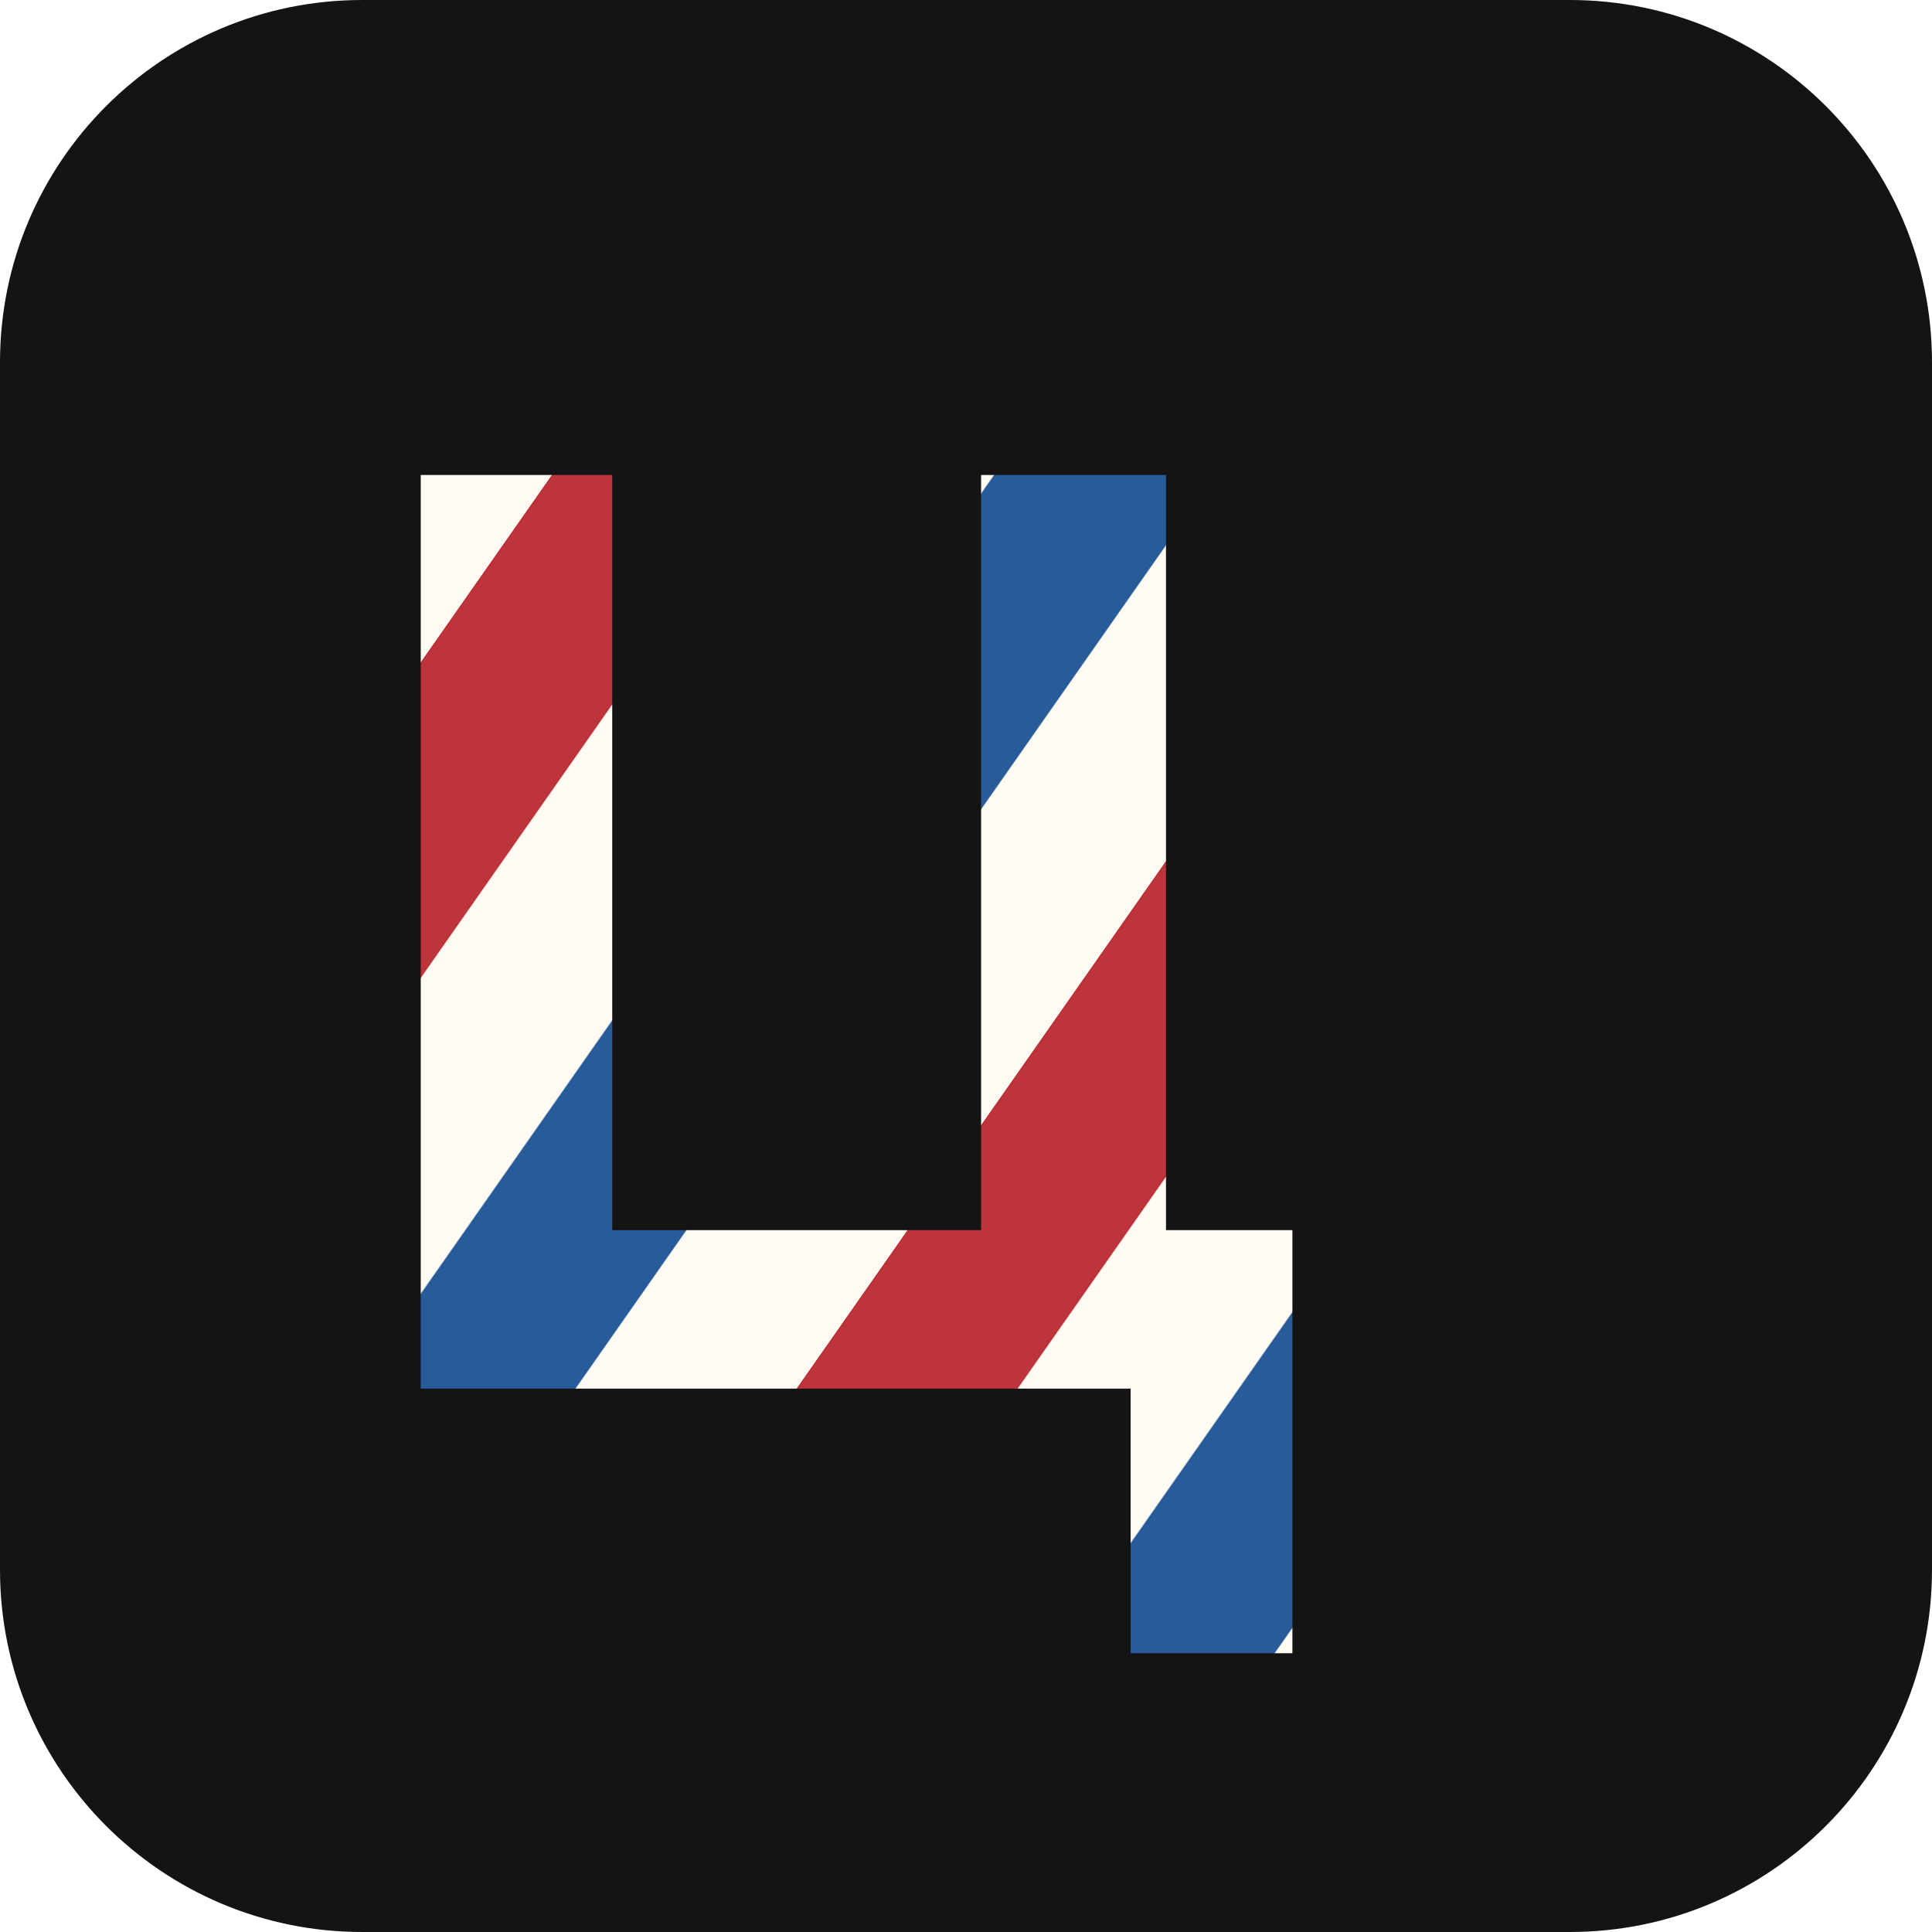
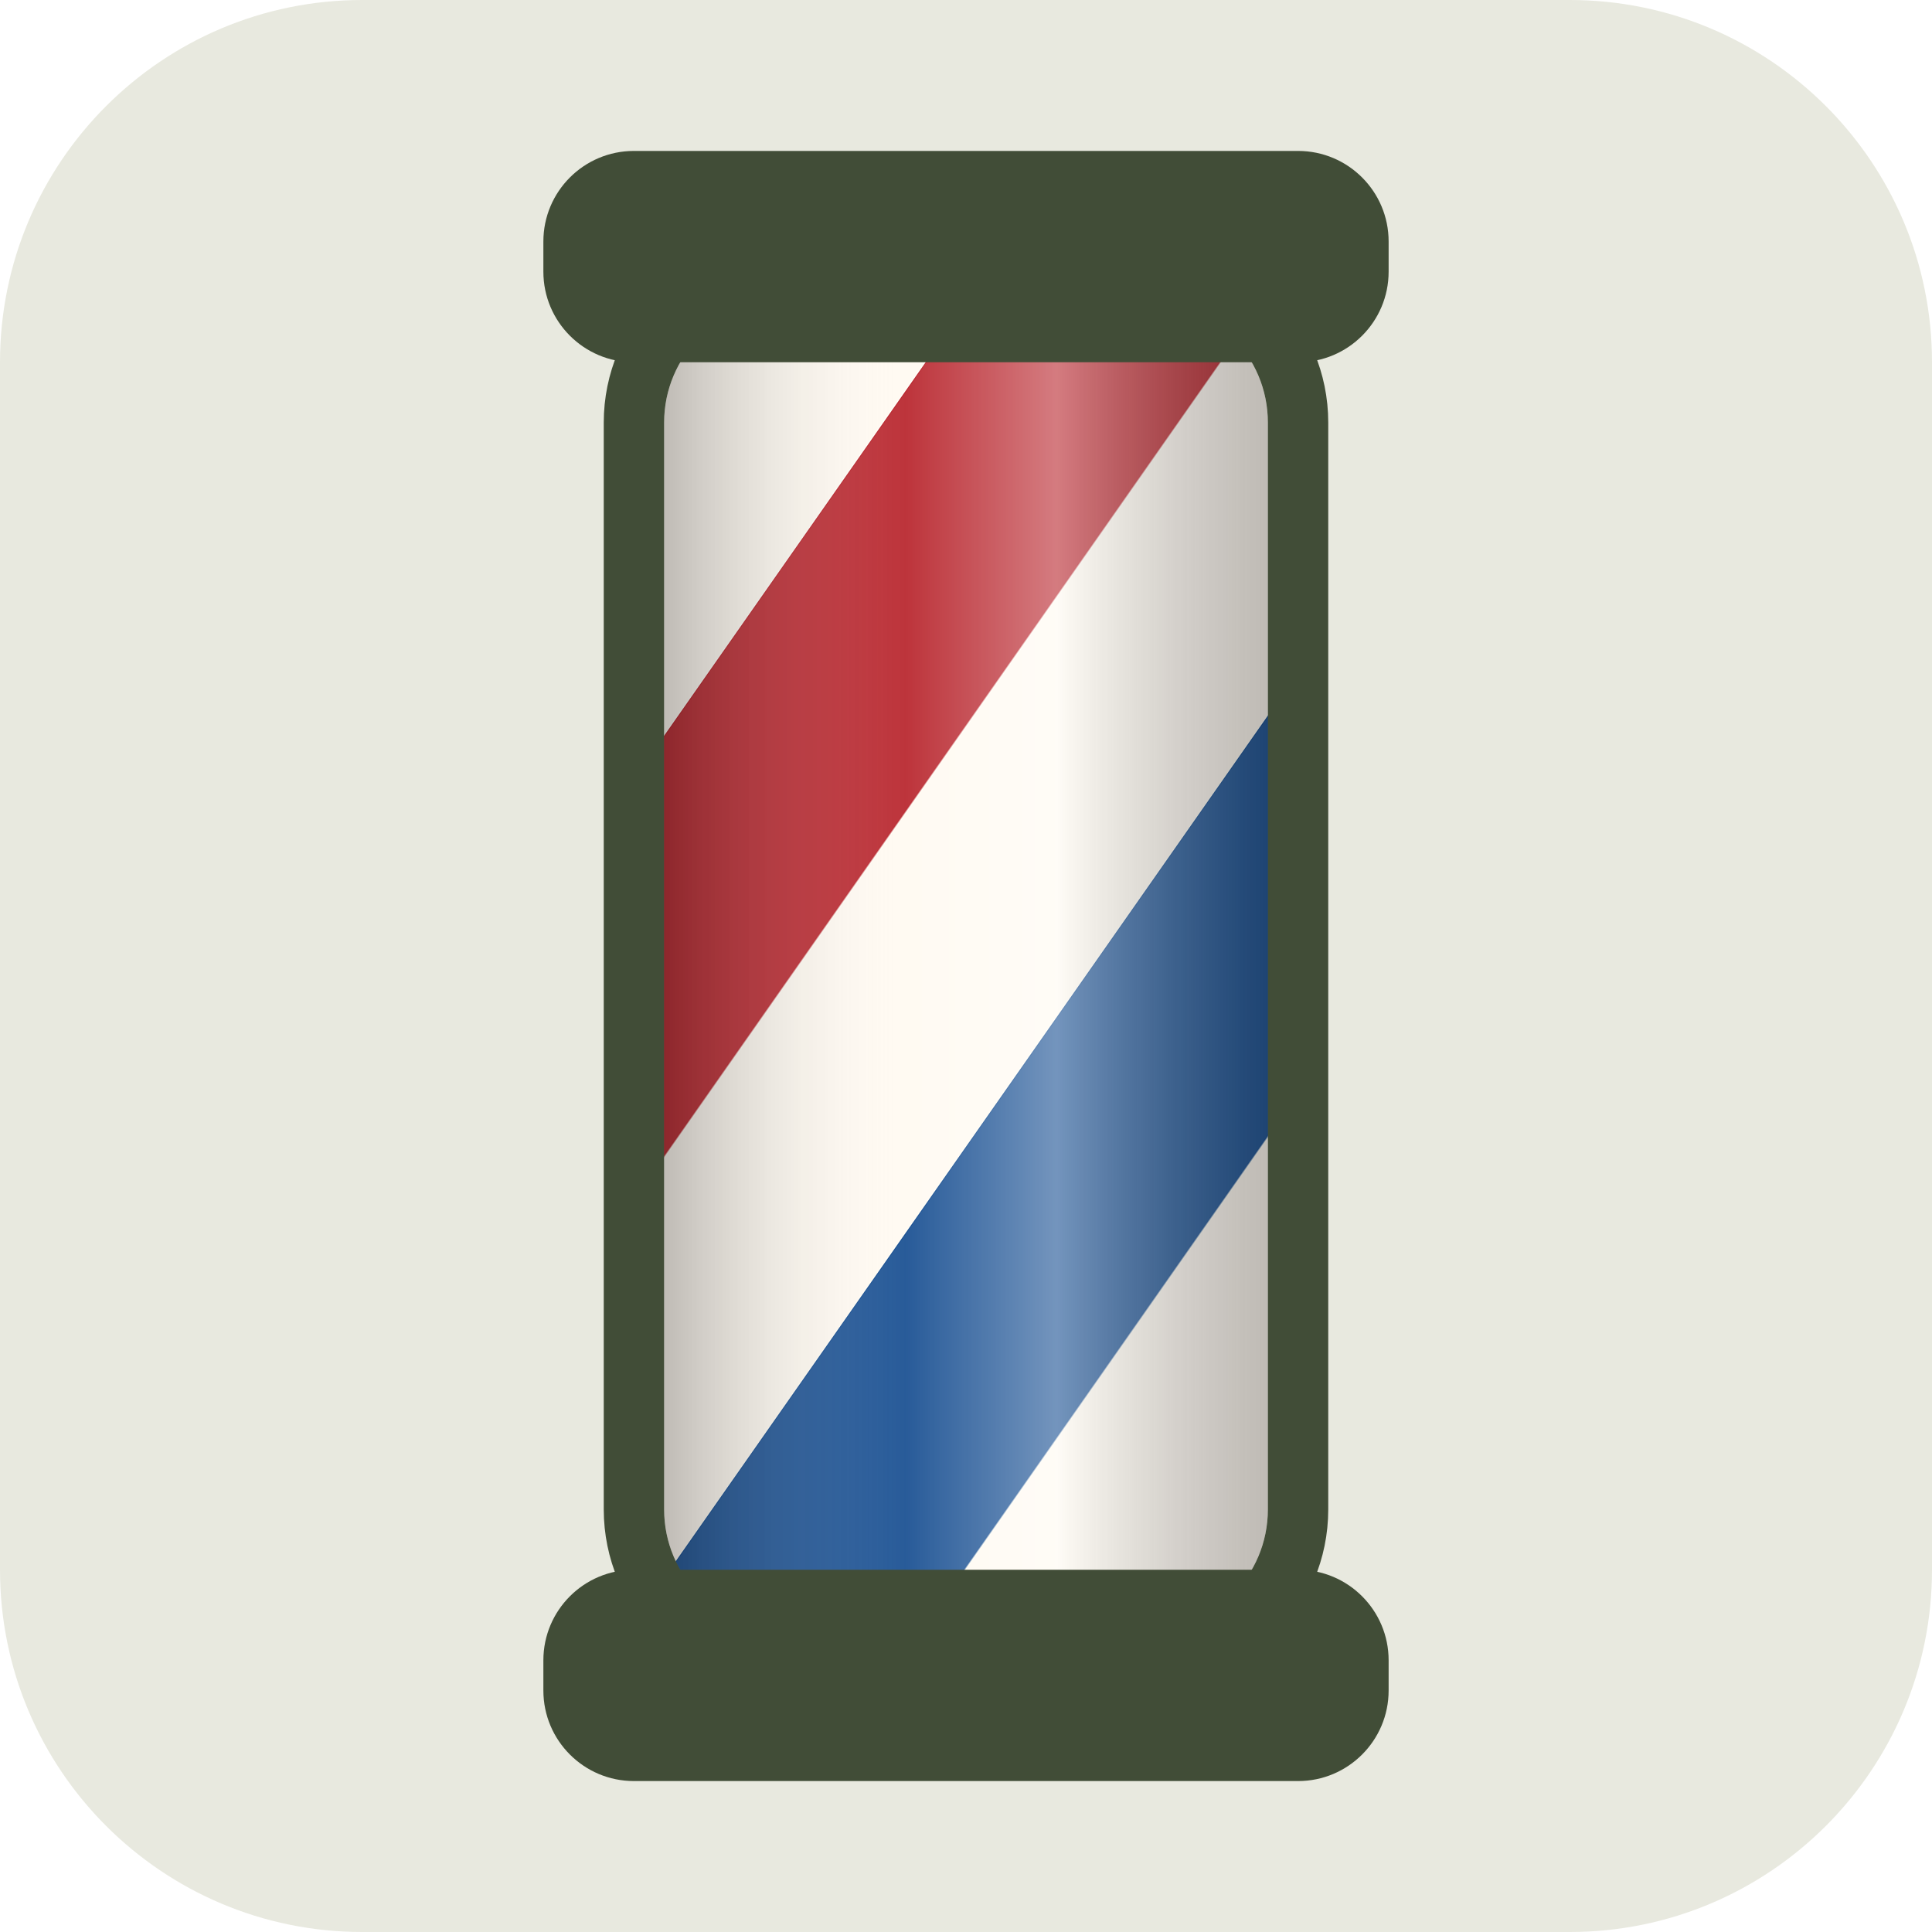
<svg xmlns="http://www.w3.org/2000/svg" viewBox="0 0 64 64">
  <defs>
-     <pattern id="pole" width="24" height="24" patternUnits="userSpaceOnUse" patternTransform="rotate(35)">
-       <path fill="#fffaf2" d="M0 0h24v24H0z" />
-       <path fill="#bd343b" d="M0 0h6v24H0z" />
-       <path fill="#285b99" d="M12 0h6v24h-6z" />
+     <pattern id="stripes" width="32" height="32" patternUnits="userSpaceOnUse" patternTransform="rotate(35)">
+       <path fill="#fffaf2" d="M0 0h32v32H0z" />
+       <path fill="#bd343b" d="M0 0h8v32H0z" />
+       <path fill="#285b99" d="M16 0h8v32h-8z" />
    </pattern>
+     <linearGradient id="glass">
+       <stop stop-color="#000" stop-opacity=".25" />
+       <stop offset=".4" stop-color="#fff" stop-opacity="0" />
+       <stop offset=".65" stop-color="#fff" stop-opacity=".35" />
+       <stop offset="1" stop-color="#000" stop-opacity=".25" />
+     </linearGradient>
  </defs>
-   <rect width="64" height="64" rx="12" fill="#141414" />
-   <text x="11" y="46" font-family="Arial,sans-serif" font-weight="900" font-size="44" fill="url(#pole)">Ц</text>
+   <rect width="64" height="64" rx="12" fill="#e8e9df" />
+   <rect x="21" y="9" width="22" height="46" rx="5" fill="url(#stripes)" stroke="#414d37" stroke-width="2" />
+   <rect x="22" y="10" width="20" height="44" rx="4" fill="url(#glass)" />
+   <rect x="18" y="5" width="28" height="7" rx="3" fill="#414d37" />
+   <rect x="18" y="52" width="28" height="7" rx="3" fill="#414d37" />
</svg>
